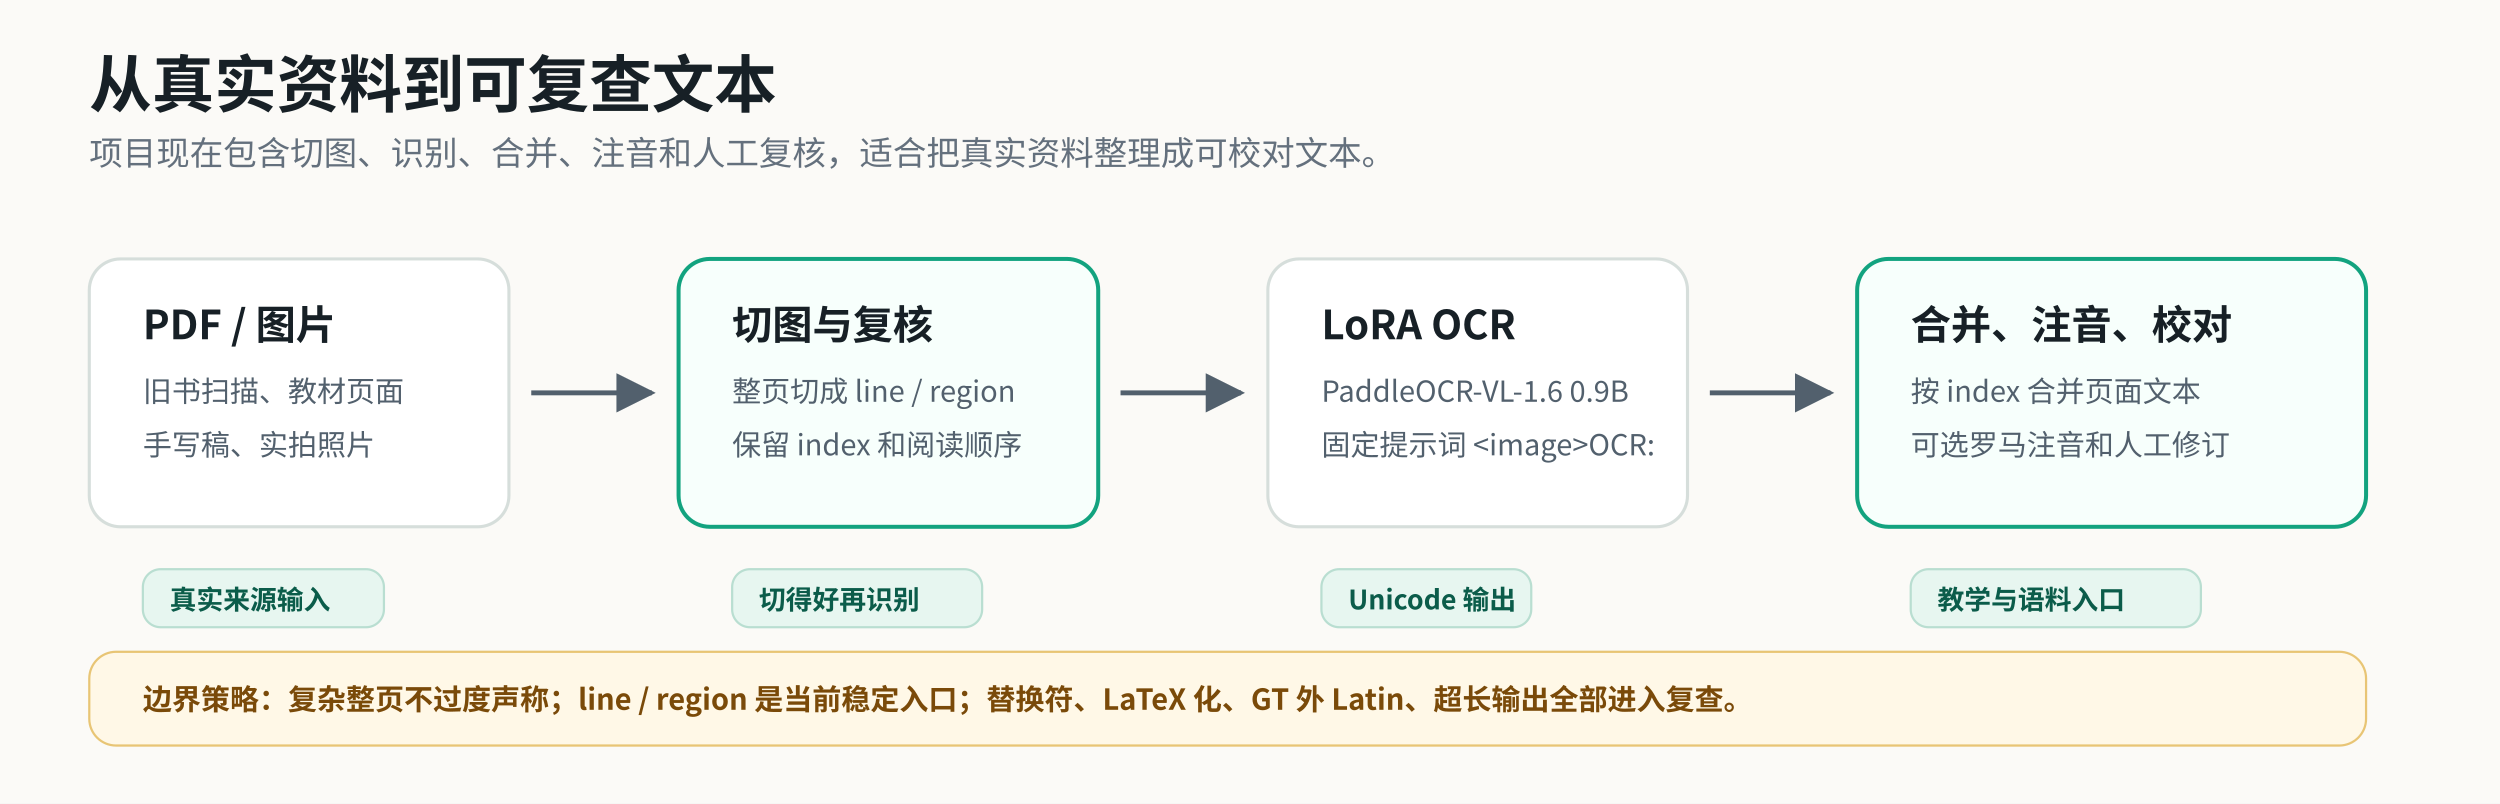
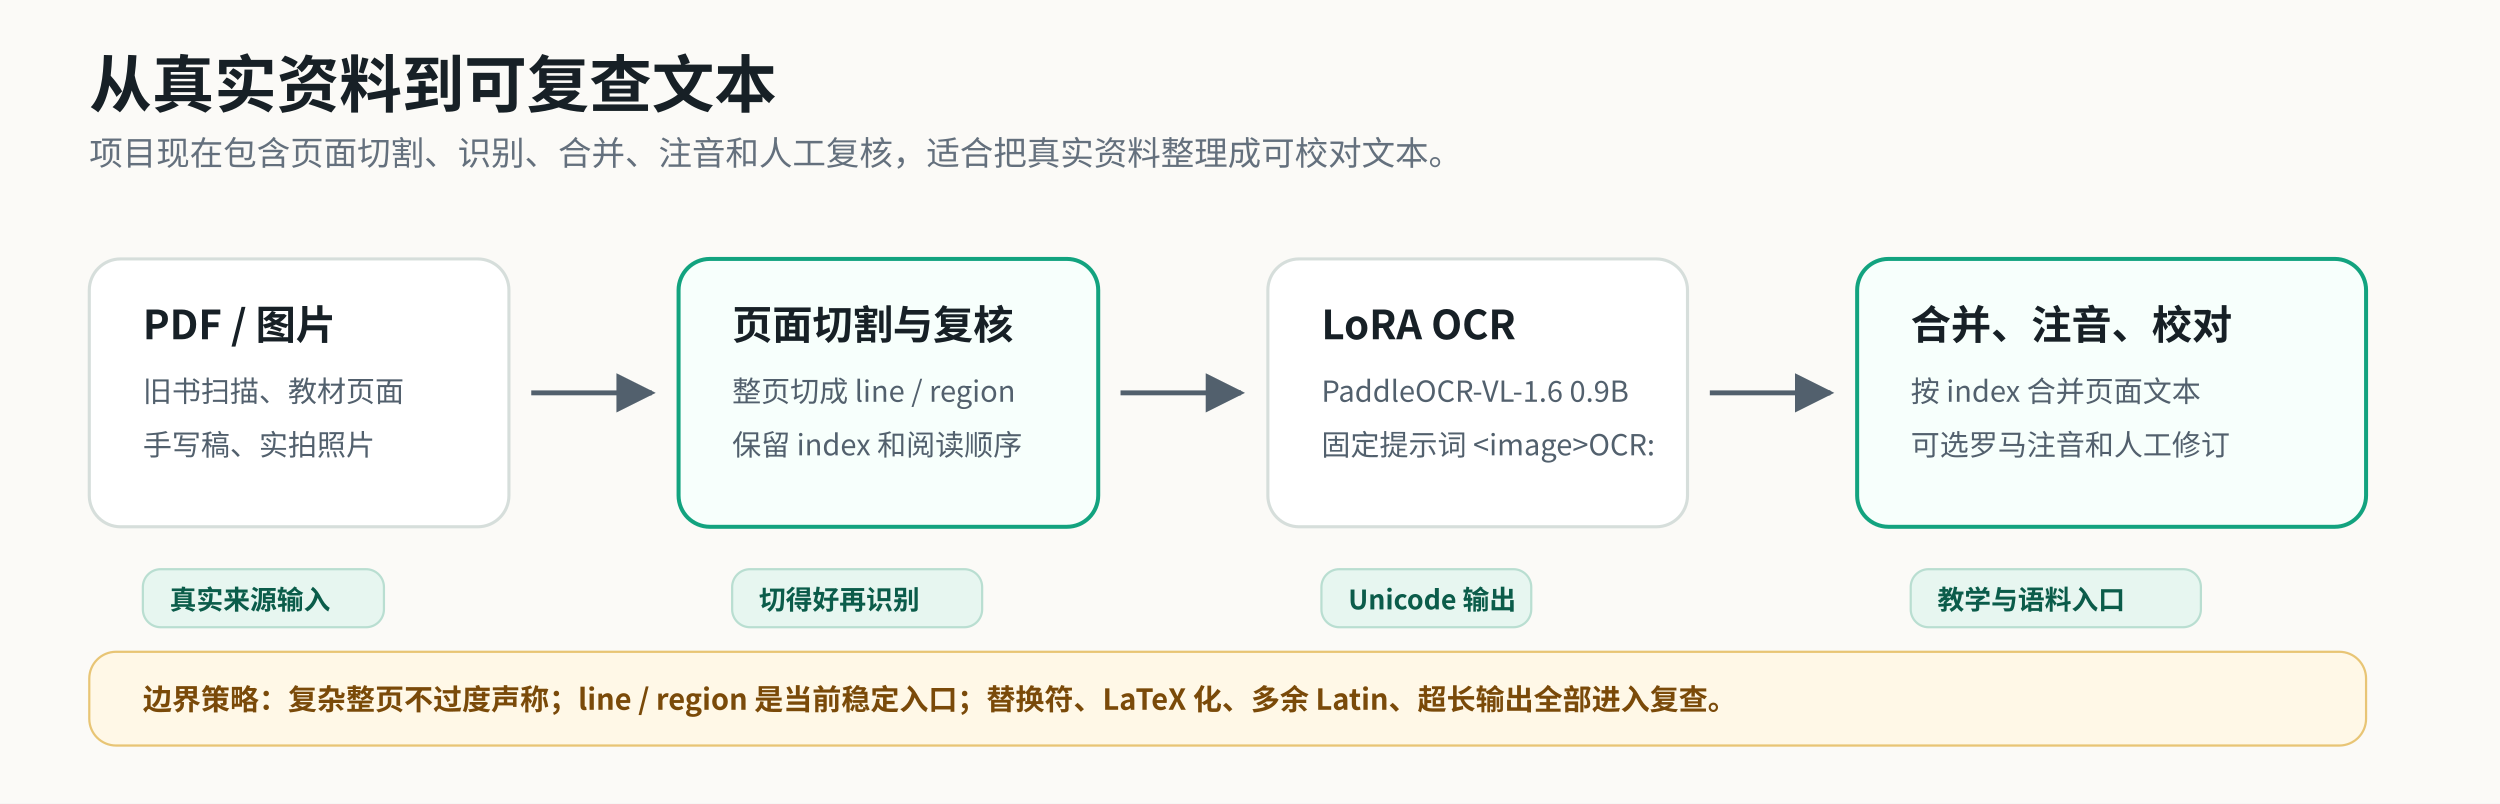
<svg xmlns="http://www.w3.org/2000/svg" width="1120" height="360" viewBox="0 0 1120 360" role="img" aria-labelledby="title desc">
  <defs>
    <marker id="arrow" viewBox="0 0 10 10" refX="9" refY="5" markerWidth="8" markerHeight="8" orient="auto-start-reverse">
      <path d="M 0 0 L 10 5 L 0 10 z" fill="#52606d" />
    </marker>
    <style>
      text{font-family:-apple-system,BlinkMacSystemFont,"Segoe UI","Noto Sans CJK SC","PingFang SC","Microsoft YaHei",Arial,sans-serif}
      .bg{fill:#fbfaf7}
      .title{font-size:28px;font-weight:760;fill:#172026}
      .sub{font-size:15px;fill:#64707d}
      .card{fill:#fff;stroke:#d6dedb;stroke-width:1.4;rx:14}
      .card-main{fill:#f7fffc;stroke:#12a37f;stroke-width:1.8;rx:14}
      .label{font-size:18px;font-weight:760;fill:#172026}
      .body{font-size:13px;fill:#52606d}
      .tag{font-size:12px;font-weight:720;fill:#0b5c4a}
      .chip{fill:#e7f6f0;stroke:#b9ded1;rx:8}
      .risk{font-size:13px;fill:#7a4a09;font-weight:720}
      .riskbox{fill:#fff8e7;stroke:#e8c575;rx:12}
      .line{stroke:#52606d;stroke-width:2.2;fill:none;marker-end:url(#arrow)}
    </style>
  </defs>
  <rect class="bg" width="1120" height="360" />
  <text class="title" x="40" y="48">从真实资料到可复查文本</text>
-   <text class="sub" x="40" y="74">项目现在包含切图、识别、合并、注音和人工复核，适合把真实资料整理成可校对文本。</text>
+   <text class="sub" x="40" y="74">项目现在包含页面切割、识别、合并、注音和人工复核，适合把真实资料整理成可校对文本。</text>
  <rect class="card" x="40" y="116" width="188" height="120" />
  <text class="label" x="64" y="152">PDF / 图片</text>
  <text class="body" x="64" y="180">旧书扫描、教材页面</text>
  <text class="body" x="64" y="204">手写稿、实拍照片</text>
  <rect class="chip" x="64" y="255" width="108" height="26" />
  <text class="tag" x="76" y="273">真实来源输入</text>
  <path class="line" d="M 238 176 H 292" />
  <rect class="card-main" x="304" y="116" width="188" height="120" />
-   <text class="label" x="328" y="152">切图与复核</text>
+   <text class="label" x="328" y="152">页面切割与复核</text>
  <text class="body" x="328" y="180">整页切成 line / region</text>
  <text class="body" x="328" y="204">保留 index 和阅读顺序</text>
  <rect class="chip" x="328" y="255" width="112" height="26" />
  <text class="tag" x="340" y="273">切得好再识别</text>
  <path class="line" d="M 502 176 H 556" />
  <rect class="card" x="568" y="116" width="188" height="120" />
  <text class="label" x="592" y="152">LoRA OCR</text>
  <text class="body" x="592" y="180">PaddleOCR-VL-1.6 0.9B</text>
  <text class="body" x="592" y="204">固定提示词 &lt;image&gt;OCR:</text>
  <rect class="chip" x="592" y="255" width="94" height="26" />
  <text class="tag" x="604" y="273">Unicode 输出</text>
  <path class="line" d="M 766 176 H 820" />
  <rect class="card-main" x="832" y="116" width="228" height="120" />
  <text class="label" x="856" y="152">合并、注音、校对</text>
  <text class="body" x="856" y="180">按 index 合并页面文本</text>
  <text class="body" x="856" y="204">可选罗马注音和人工修订</text>
  <rect class="chip" x="856" y="255" width="130" height="26" />
  <text class="tag" x="868" y="273">教学与语料入口</text>
  <rect class="riskbox" x="40" y="292" width="1020" height="42" />
-   <text class="risk" x="64" y="318">边界策略：复杂整页不过度声称；line / region 是当前稳定入口；替换符、LaTeX 化、GT 外 Latin、超长输出全部进入复查。</text>
+   <text class="risk" x="64" y="318">边界策略：复杂整页不过度声称；line / region 是当前稳定入口；替换符、LaTeX 化、多余 Latin、超长输出全部进入复查。</text>
</svg>
